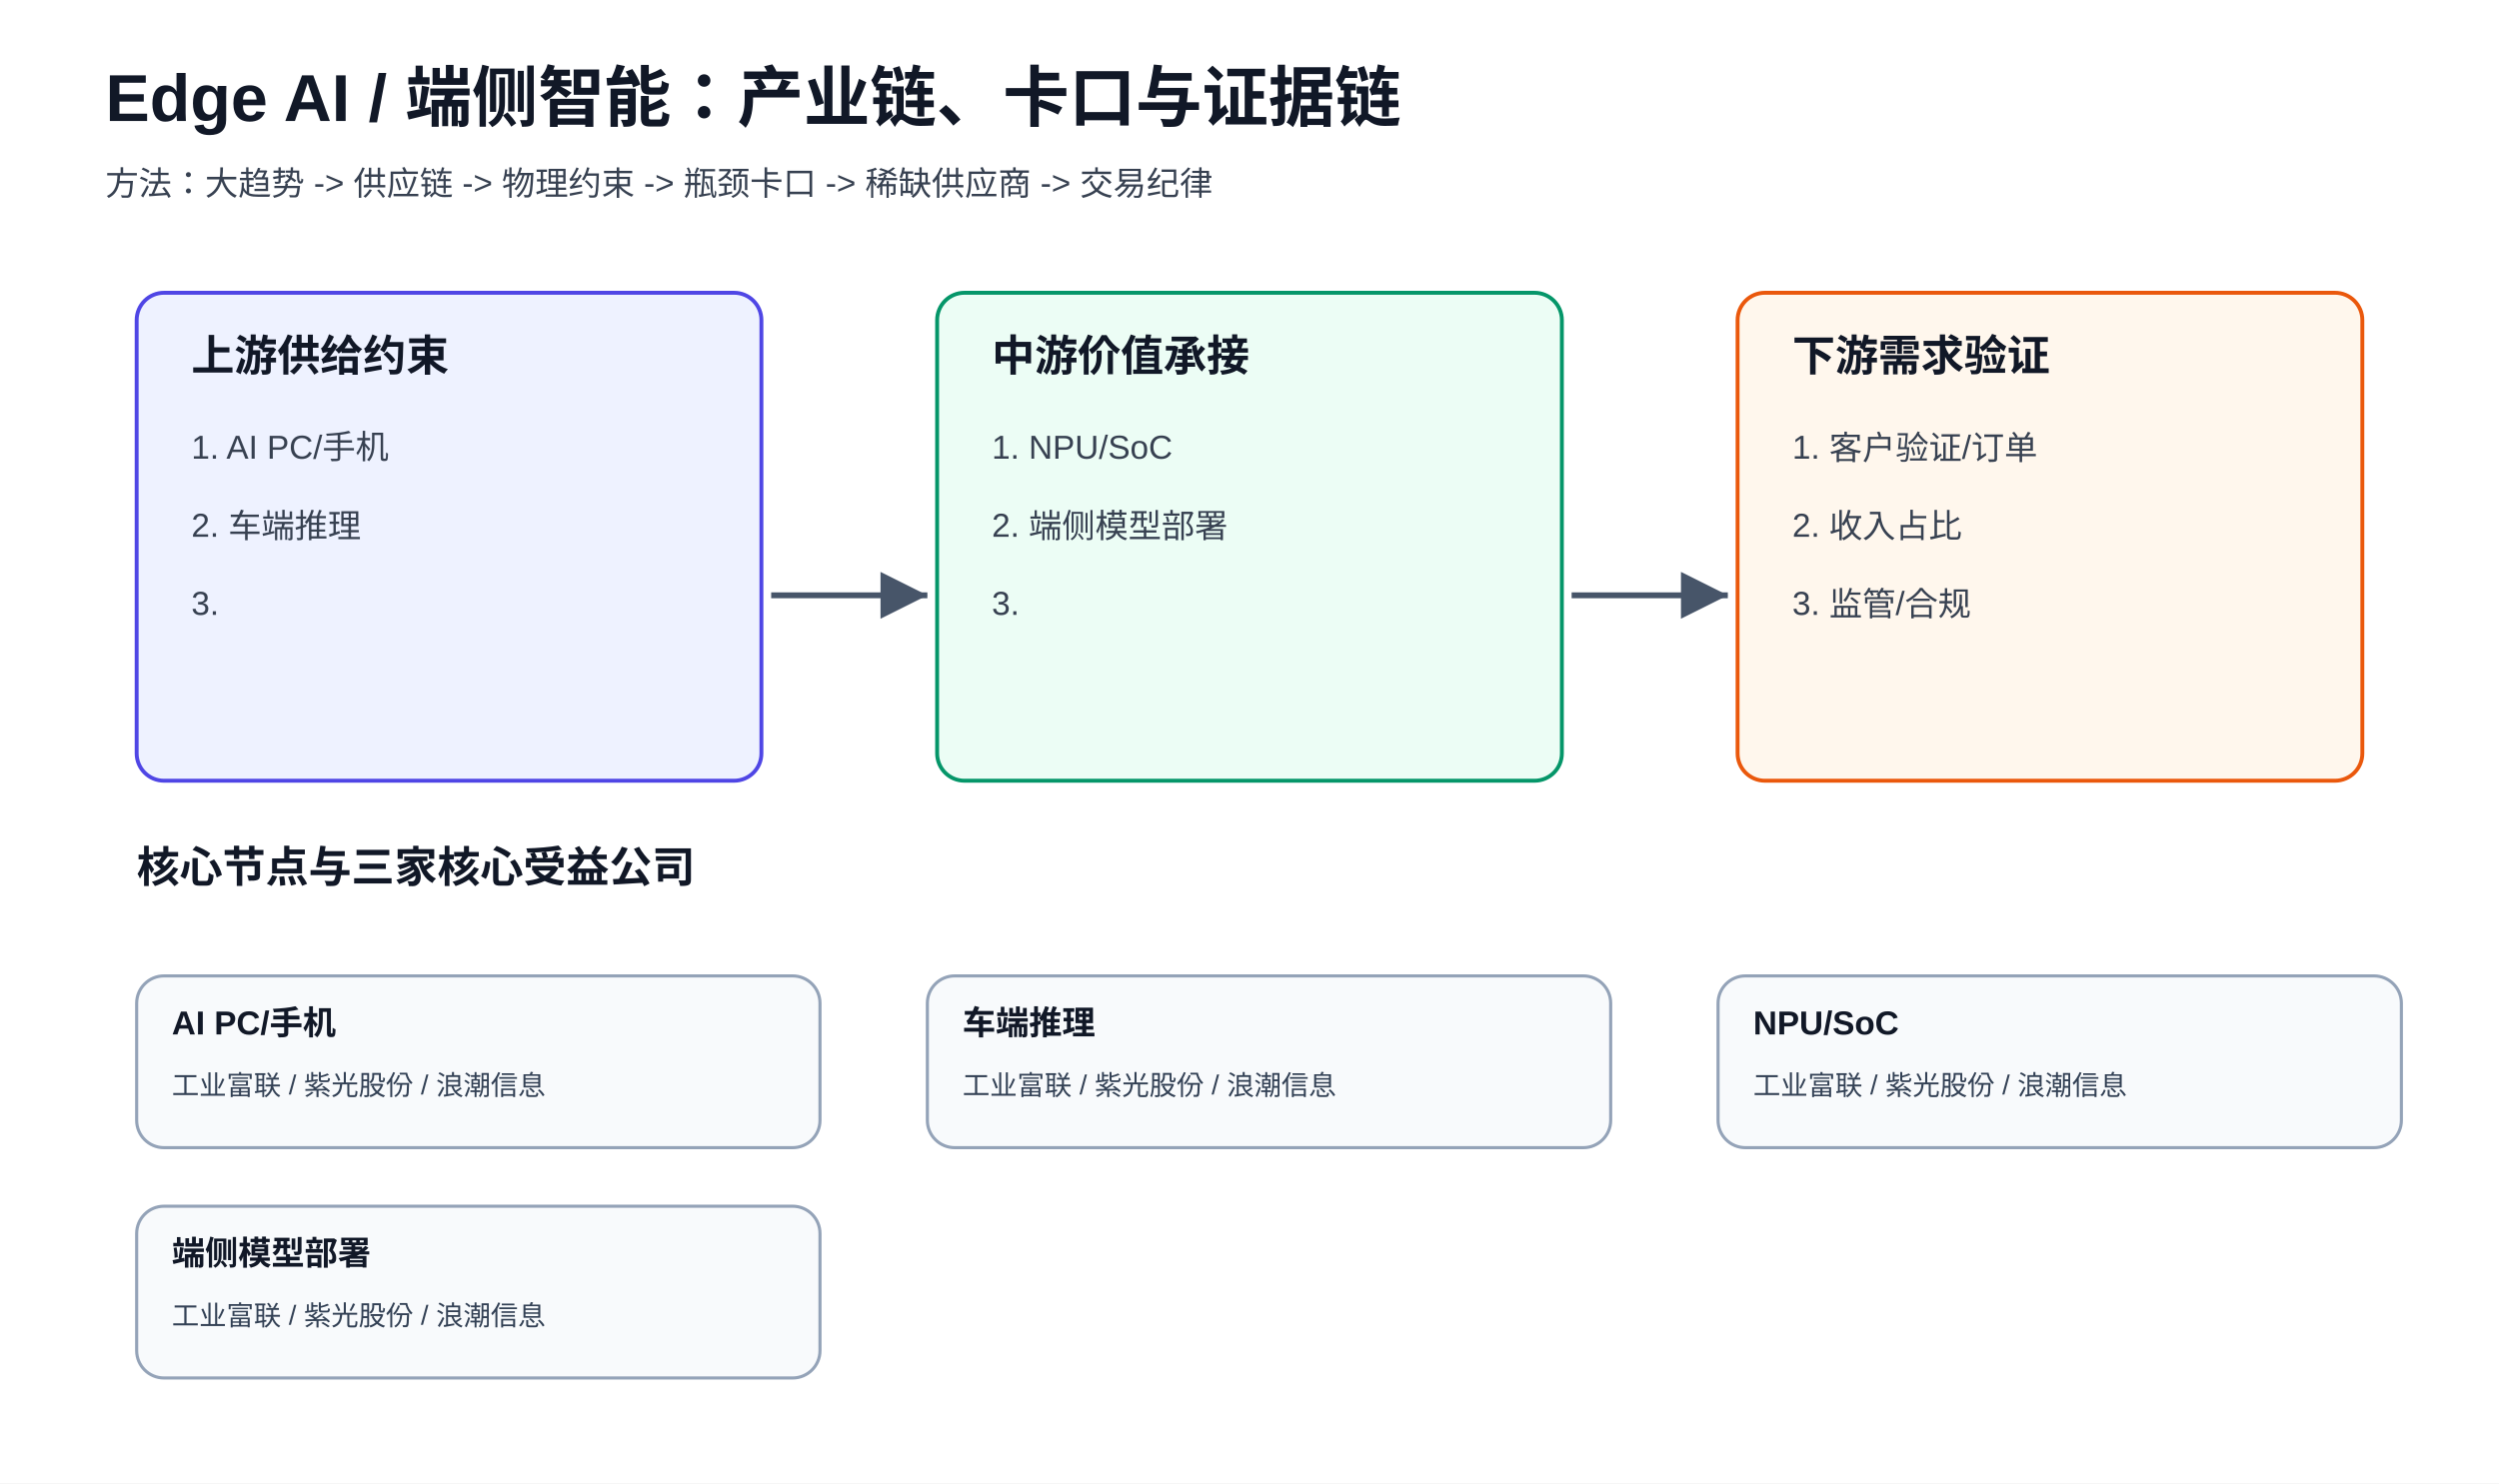
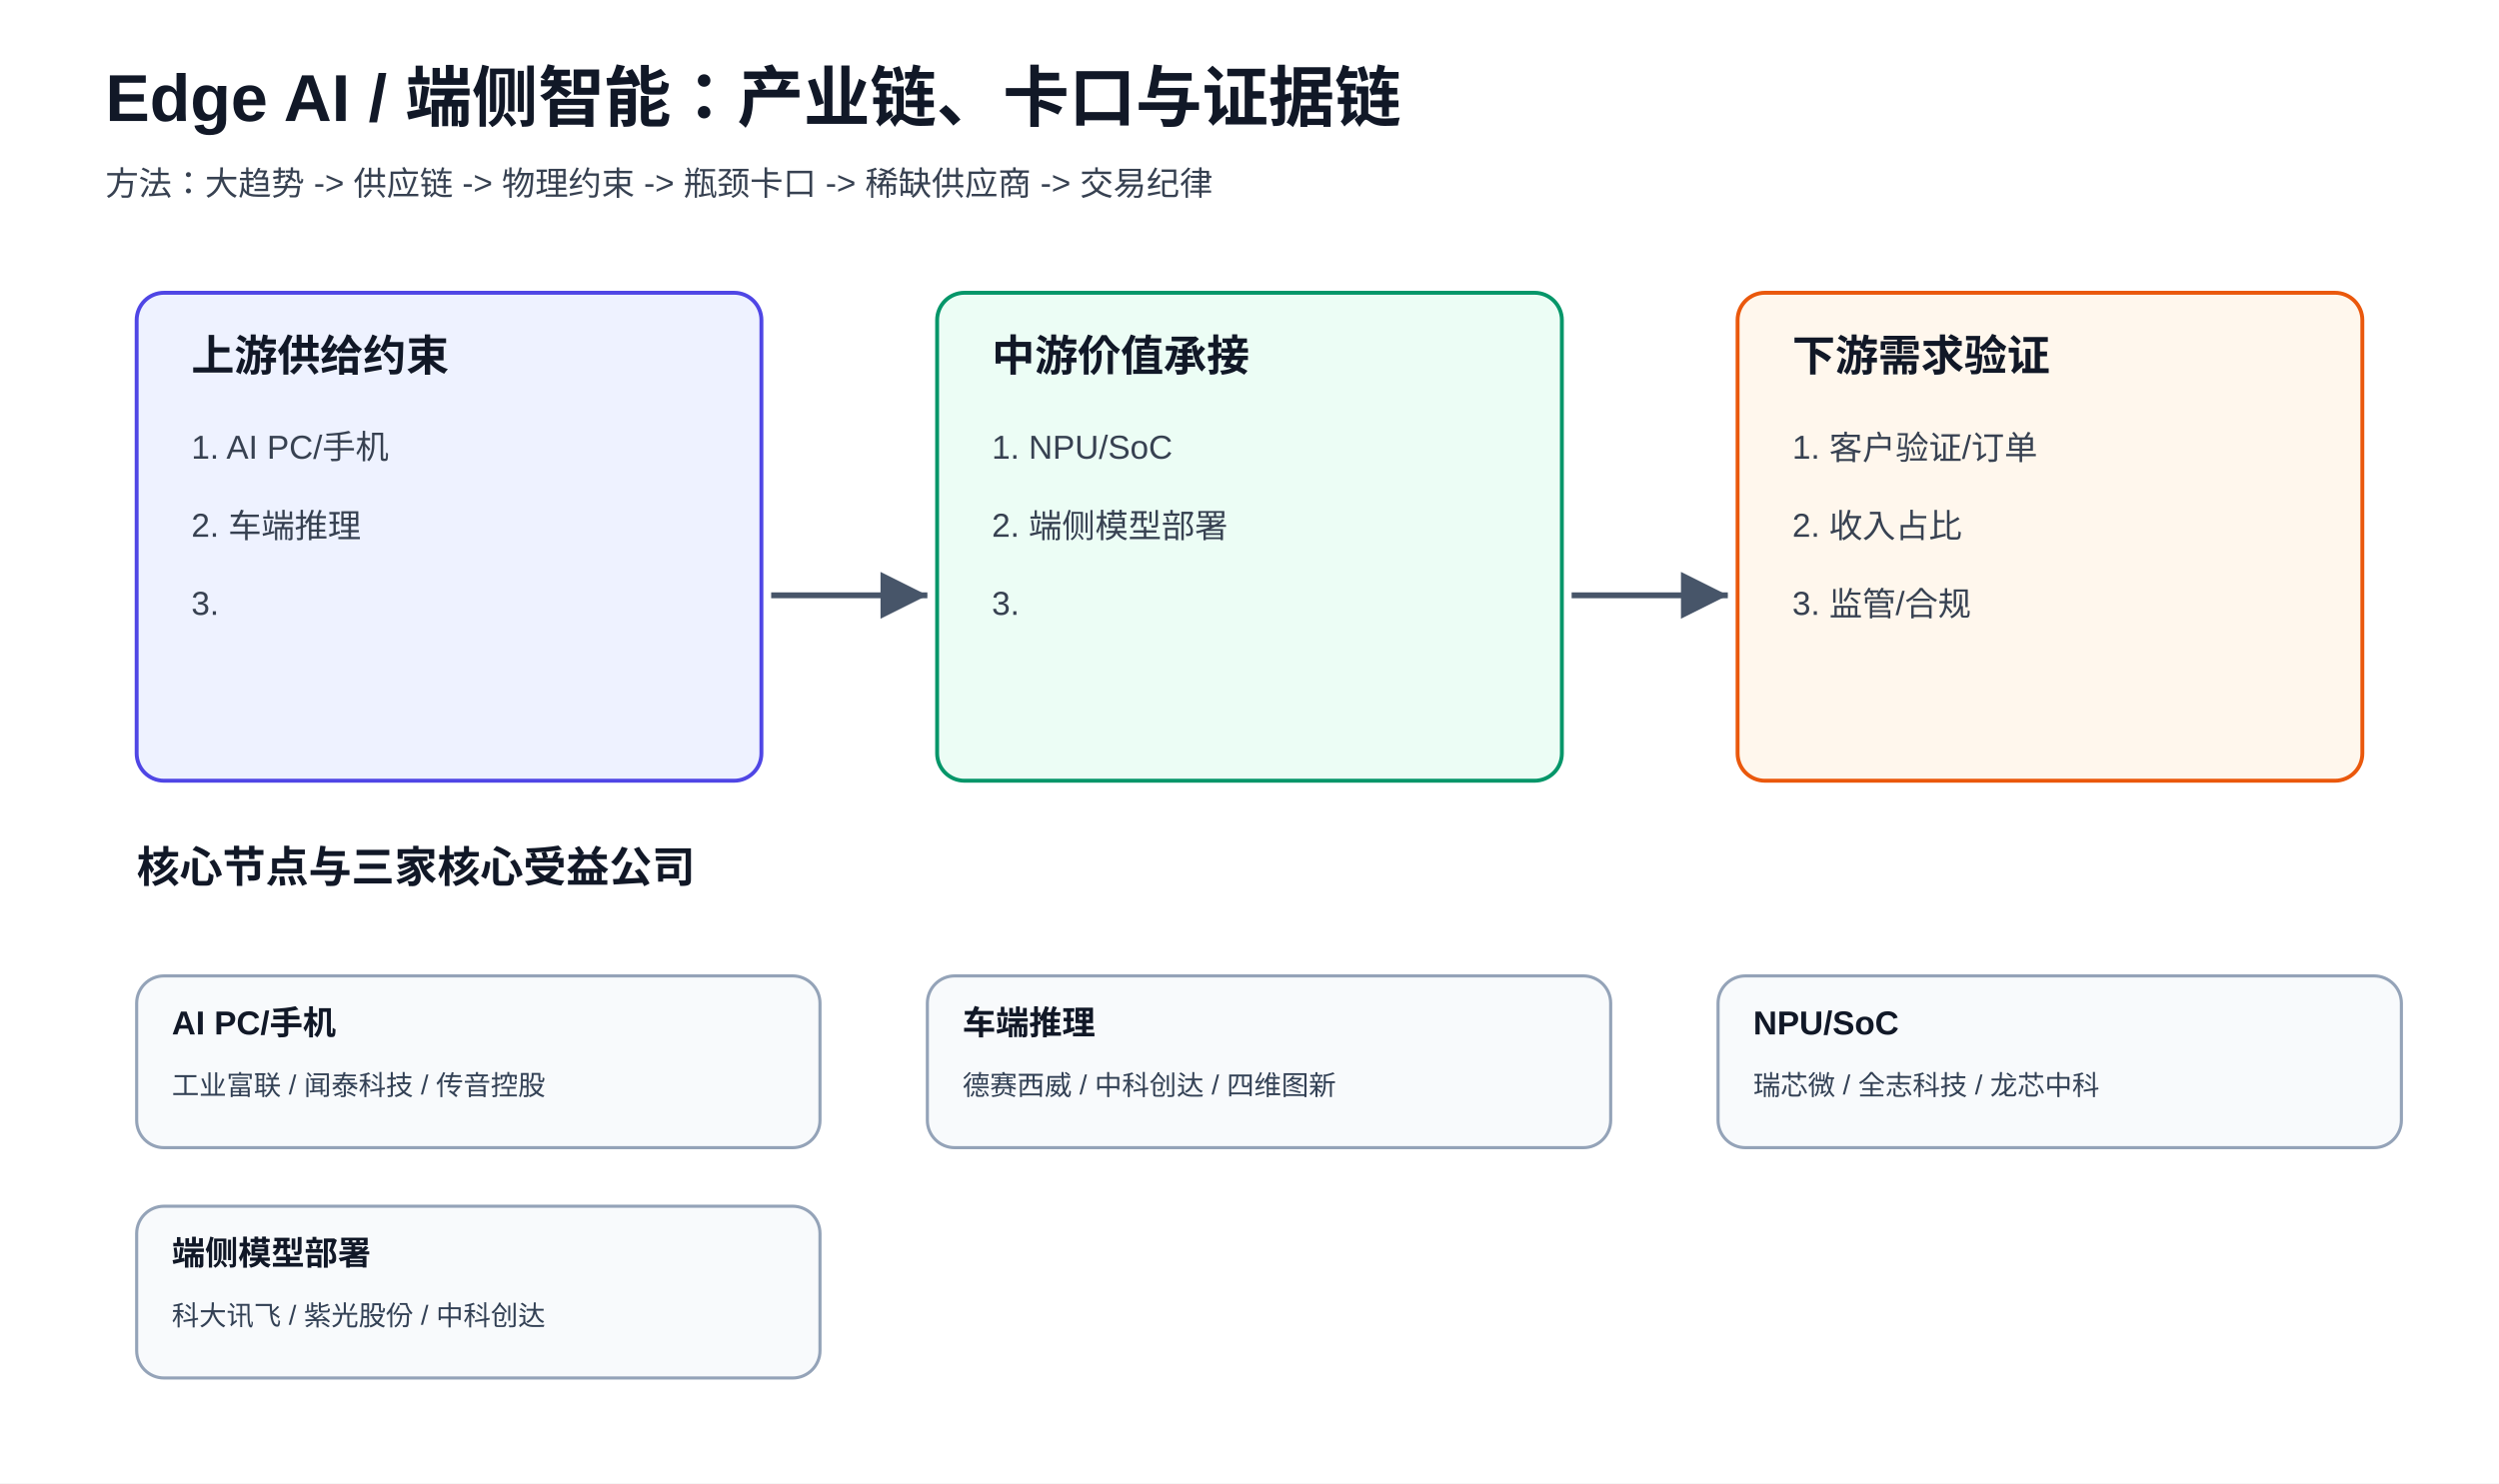
<svg xmlns="http://www.w3.org/2000/svg" width="1280" height="760" viewBox="0 0 1280 760">
  <style>
text{font-family:'PingFang SC','Microsoft YaHei',Arial,sans-serif} .title{font-size:34px;font-weight:800;fill:#111827} .h{font-size:22px;font-weight:800;fill:#111827} .h2{font-size:17px;font-weight:800;fill:#111827} .s{font-size:17px;fill:#374151} .s2{font-size:14px;fill:#334155} .box{rx:14;stroke-width:2} .u{fill:#eef2ff;stroke:#4f46e5} .m{fill:#ecfdf5;stroke:#059669} .d{fill:#fff7ed;stroke:#ea580c} .arrow{stroke:#475569;stroke-width:3;marker-end:url(#a)}
</style>
  <defs>
    <marker id="a" markerWidth="12" markerHeight="12" refX="10" refY="6" orient="auto">
      <path d="M2,2 L10,6 L2,10 Z" fill="#475569" />
    </marker>
  </defs>
  <rect width="1280" height="760" fill="#ffffff" />
  <text x="54" y="62" class="title">Edge AI / 端侧智能：产业链、卡口与证据链</text>
  <text x="54" y="100" class="s">方法：大趋势 -&gt; 供应链 -&gt; 物理约束 -&gt; 瓶颈卡口 -&gt; 稀缺供应商 -&gt; 交易纪律</text>
  <rect x="70" y="150" width="320" height="250" class="box u" />
  <text x="98" y="190" class="h">上游供给约束</text>
  <text x="98" y="235" class="s">1. AI PC/手机</text>
  <text x="98" y="275" class="s">2. 车端推理</text>
  <text x="98" y="315" class="s">3. </text>
  <rect x="480" y="150" width="320" height="250" class="box m" />
  <text x="508" y="190" class="h">中游价值承接</text>
  <text x="508" y="235" class="s">1. NPU/SoC</text>
  <text x="508" y="275" class="s">2. 端侧模型部署</text>
  <text x="508" y="315" class="s">3. </text>
  <rect x="890" y="150" width="320" height="250" class="box d" />
  <text x="918" y="190" class="h">下游需求验证</text>
  <text x="918" y="235" class="s">1. 客户验证/订单</text>
  <text x="918" y="275" class="s">2. 收入占比</text>
  <text x="918" y="315" class="s">3. 监管/合规</text>
  <line x1="395" y1="305" x2="475" y2="305" class="arrow" />
  <line x1="805" y1="305" x2="885" y2="305" class="arrow" />
  <text x="70" y="452" class="h">核心节点与三家核心受益公司</text>
  <rect x="70" y="500" width="350" height="88" rx="14" fill="#f8fafc" stroke="#94a3b8" stroke-width="1.6" />
  <text x="88" y="530" class="h2">AI PC/手机</text>
-   <text x="88" y="561" class="s2">工业富联 / 紫光股份 / 浪潮信息</text>
+   <text x="88" y="561" class="s2">工业富联 / 闻泰科技 / 传音控股</text>
  <rect x="475" y="500" width="350" height="88" rx="14" fill="#f8fafc" stroke="#94a3b8" stroke-width="1.6" />
  <text x="493" y="530" class="h2">车端推理</text>
-   <text x="493" y="561" class="s2">工业富联 / 紫光股份 / 浪潮信息</text>
+   <text x="493" y="561" class="s2">德赛西威 / 中科创达 / 四维图新</text>
  <rect x="880" y="500" width="350" height="88" rx="14" fill="#f8fafc" stroke="#94a3b8" stroke-width="1.6" />
  <text x="898" y="530" class="h2">NPU/SoC</text>
-   <text x="898" y="561" class="s2">工业富联 / 紫光股份 / 浪潮信息</text>
+   <text x="898" y="561" class="s2">瑞芯微 / 全志科技 / 龙芯中科</text>
  <rect x="70" y="618" width="350" height="88" rx="14" fill="#f8fafc" stroke="#94a3b8" stroke-width="1.6" />
  <text x="88" y="648" class="h2">端侧模型部署</text>
-   <text x="88" y="679" class="s2">工业富联 / 紫光股份 / 浪潮信息</text>
+   <text x="88" y="679" class="s2">科大讯飞 / 紫光股份 / 中科创达</text>
</svg>
